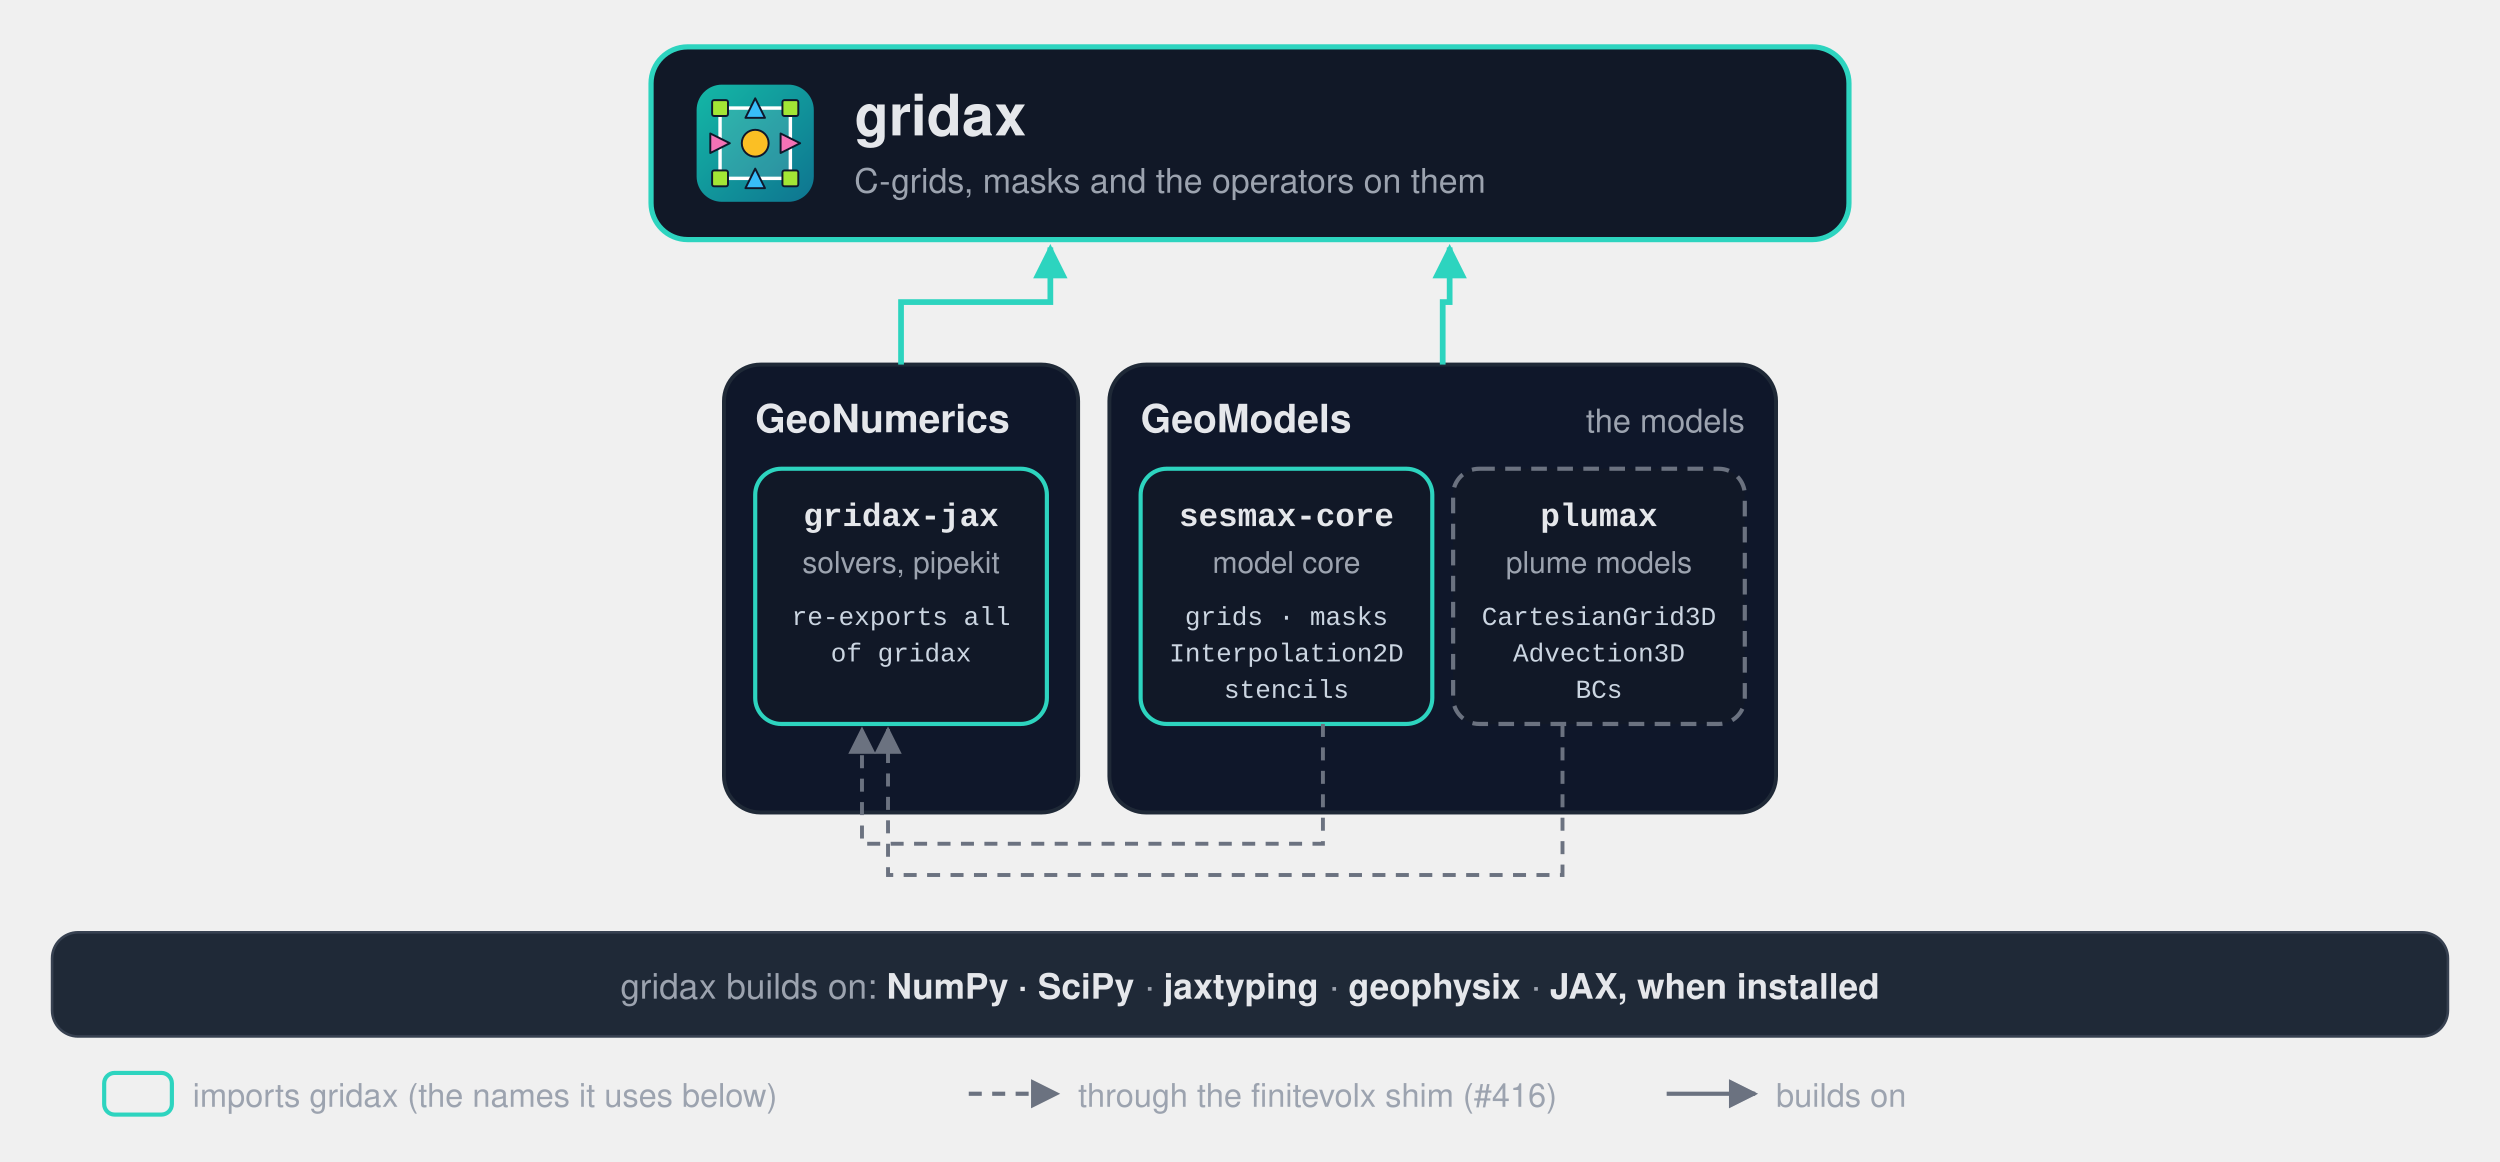
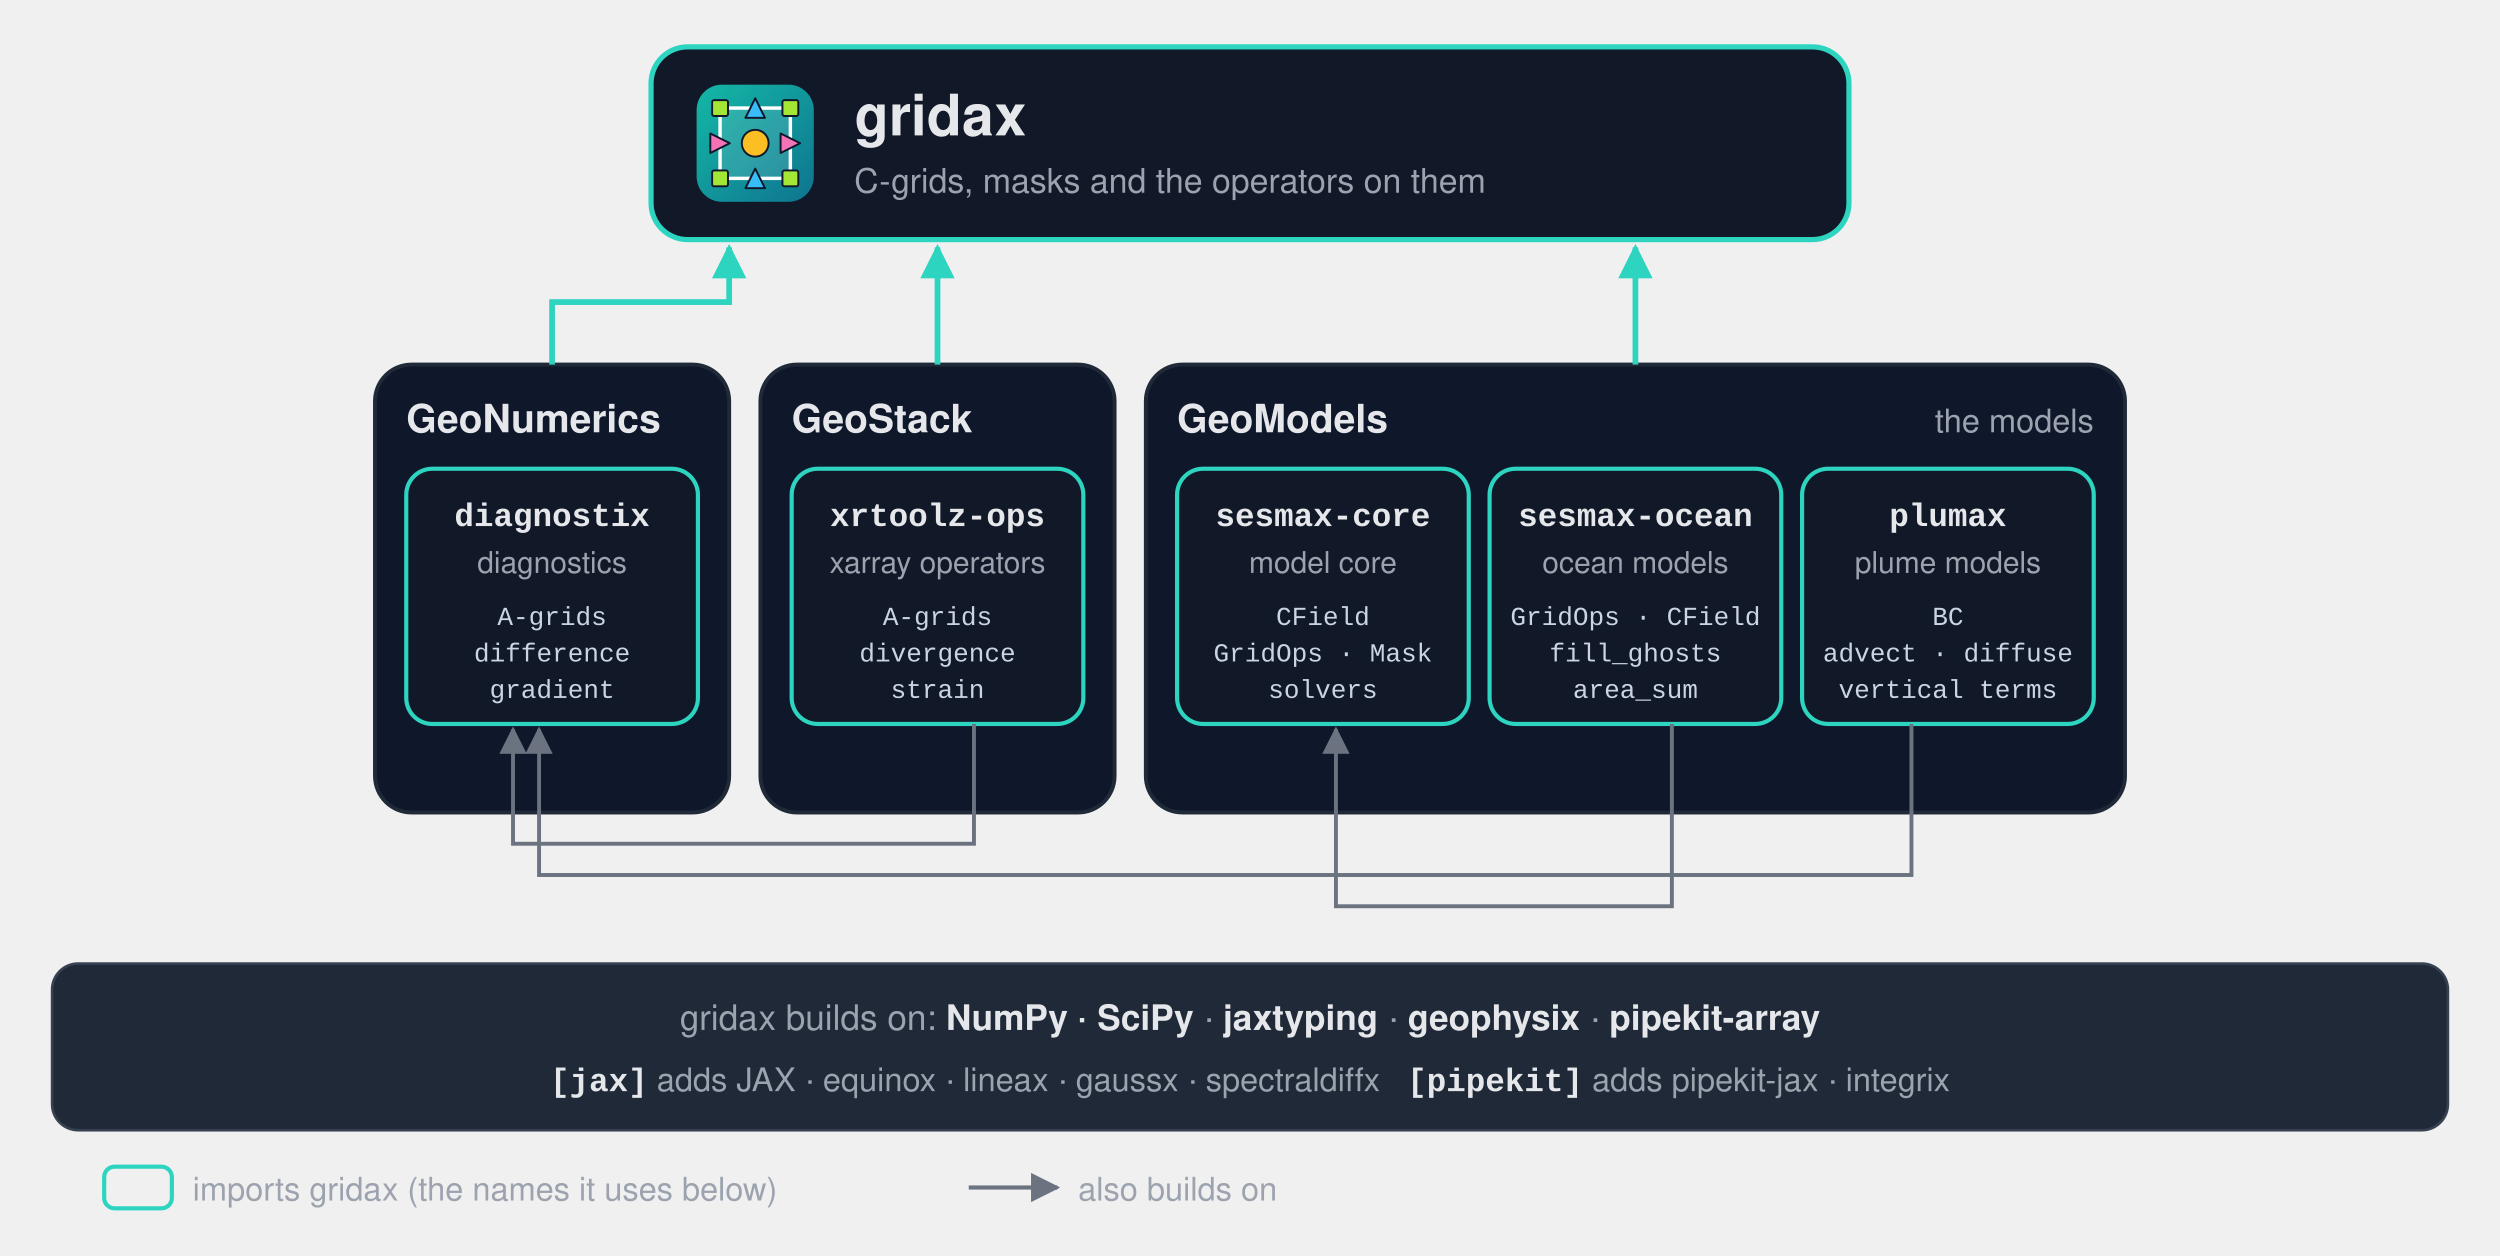
- <svg xmlns="http://www.w3.org/2000/svg" width="960" height="446" viewBox="0 0 960 446" role="img" aria-label="Packages that import gridax: gridax-jax in GeoNumerics, in the same repository, which re-exports all of it; and sesmax-core in GeoModels, which imports the grids, masks, Interpolation2D and the raw stencils. plumax in GeoModels still imports the deprecated finitevolx shim, drawn dashed, and both models reach gridax-jax's names through it. gridax builds on NumPy, SciPy, jaxtyping and geophysix, and on JAX when it is installed.">
+ <svg xmlns="http://www.w3.org/2000/svg" width="960" height="482" viewBox="0 0 960 482" role="img" aria-label="Packages that import gridax: diagnostix in GeoNumerics, which uses the collocated grids, difference and gradient; xrtoolz-ops in GeoStack, which uses the collocated grids, divergence and the strains; and in GeoModels sesmax-core, which uses CField, GridOps, the masks and the solvers, sesmax-ocean, which uses GridOps, CField, fill_ghosts and area_sum, and plumax, which uses BC, advect, diffuse and the vertical terms. xrtoolz-ops and plumax also build on diagnostix, and sesmax-ocean on sesmax-core. gridax builds on NumPy, SciPy, jaxtyping, geophysix and pipekit-array; its jax extra adds JAX, equinox, lineax, gaussx and spectraldiffx, and its pipekit extra pipekit-jax and integrix.">
  <defs>
    <marker id="eh-dark" viewBox="0 0 10 10" refX="9" refY="5" markerWidth="7" markerHeight="7" orient="auto-start-reverse">
      <path d="M0 0 L10 5 L0 10 z" fill="#6B7280" />
    </marker>
    <marker id="ea-dark" viewBox="0 0 10 10" refX="9" refY="5" markerWidth="6" markerHeight="6" orient="auto-start-reverse">
      <path d="M0 0 L10 5 L0 10 z" fill="#2DD4BF" />
    </marker>
  </defs>
  <rect x="250" y="18" width="460" height="74" rx="14" fill="#111827" stroke="#2DD4BF" stroke-width="2" />
  <svg x="266" y="31" width="48" height="48" viewBox="0 0 128 128">
    <defs>
      <linearGradient id="ix-dark" x1="0" y1="0" x2="1" y2="1">
        <stop offset="0" stop-color="#14B8A6" />
        <stop offset="1" stop-color="#0E7490" />
      </linearGradient>
    </defs>
    <rect x="4" y="4" width="120" height="120" rx="26" fill="url(#ix-dark)" />
    <rect x="28" y="28" width="72" height="72" rx="2" fill="#FFFFFF" fill-opacity="0.12" stroke="#FFFFFF" stroke-width="3.5" />
    <circle cx="64" cy="64" r="13.75" fill="#FBBF24" stroke="#0F172A" stroke-width="2" />
    <path d="M38.0 64 L18.0 54.0 L18.0 74.0 Z" fill="#F472B6" stroke="#0F172A" stroke-width="2" stroke-linejoin="round" />
    <path d="M110.0 64 L90.0 54.0 L90.0 74.0 Z" fill="#F472B6" stroke="#0F172A" stroke-width="2" stroke-linejoin="round" />
    <path d="M64 18.0 L54.0 38.0 L74.0 38.0 Z" fill="#38BDF8" stroke="#0F172A" stroke-width="2" stroke-linejoin="round" />
    <path d="M64 90.0 L54.0 110.0 L74.0 110.0 Z" fill="#38BDF8" stroke="#0F172A" stroke-width="2" stroke-linejoin="round" />
    <rect x="19.875" y="19.875" width="16.25" height="16.25" rx="2" fill="#A3E635" stroke="#0F172A" stroke-width="2" />
    <rect x="19.875" y="91.875" width="16.25" height="16.25" rx="2" fill="#A3E635" stroke="#0F172A" stroke-width="2" />
    <rect x="91.875" y="19.875" width="16.25" height="16.25" rx="2" fill="#A3E635" stroke="#0F172A" stroke-width="2" />
    <rect x="91.875" y="91.875" width="16.25" height="16.25" rx="2" fill="#A3E635" stroke="#0F172A" stroke-width="2" />
  </svg>
  <text x="328" y="52" font-family="ui-sans-serif, -apple-system, 'Segoe UI', Helvetica, Arial, sans-serif" font-size="22" font-weight="700" fill="#E5E7EB">gridax</text>
  <text x="328" y="74" font-family="ui-sans-serif, -apple-system, 'Segoe UI', Helvetica, Arial, sans-serif" font-size="13" fill="#9CA3AF">C-grids, masks and the operators on them</text>
-   <rect x="278.0" y="140" width="136" height="172" rx="14" fill="#0F172A" stroke="#1F2937" stroke-width="1.5" />
-   <text x="290.0" y="166" font-family="ui-sans-serif, -apple-system, 'Segoe UI', Helvetica, Arial, sans-serif" font-size="15" font-weight="700" fill="#E5E7EB">GeoNumerics</text>
-   <text x="402.0" y="166" text-anchor="end" font-family="ui-sans-serif, -apple-system, 'Segoe UI', Helvetica, Arial, sans-serif" font-size="12.5" fill="#9CA3AF" />
-   <path d="M346.0 140 L346.0 116 L403.333 116 L403.333 95" fill="none" stroke="#2DD4BF" stroke-width="2.2" marker-end="url(#ea-dark)" />
-   <rect x="290.0" y="180" width="112" height="98" rx="10" fill="#111827" stroke="#2DD4BF" stroke-width="1.6" />
-   <text x="346.0" y="202" text-anchor="middle" font-family="ui-monospace, SFMono-Regular, Menlo, Consolas, 'Liberation Mono', monospace" font-size="12.5" font-weight="700" fill="#E5E7EB">gridax-jax</text>
-   <text x="346.0" y="220" text-anchor="middle" font-family="ui-sans-serif, -apple-system, 'Segoe UI', Helvetica, Arial, sans-serif" font-size="11.5" fill="#9CA3AF">solvers, pipekit</text>
-   <text x="346.0" y="240" text-anchor="middle" font-family="ui-monospace, SFMono-Regular, Menlo, Consolas, 'Liberation Mono', monospace" font-size="10" fill="#CBD5E1">re-exports all</text>
-   <text x="346.0" y="254" text-anchor="middle" font-family="ui-monospace, SFMono-Regular, Menlo, Consolas, 'Liberation Mono', monospace" font-size="10" fill="#CBD5E1">of gridax</text>
-   <rect x="426.0" y="140" width="256" height="172" rx="14" fill="#0F172A" stroke="#1F2937" stroke-width="1.5" />
-   <text x="438.0" y="166" font-family="ui-sans-serif, -apple-system, 'Segoe UI', Helvetica, Arial, sans-serif" font-size="15" font-weight="700" fill="#E5E7EB">GeoModels</text>
-   <text x="670.0" y="166" text-anchor="end" font-family="ui-sans-serif, -apple-system, 'Segoe UI', Helvetica, Arial, sans-serif" font-size="12.5" fill="#9CA3AF">the models</text>
-   <path d="M554.0 140 L554.0 116 L556.667 116 L556.667 95" fill="none" stroke="#2DD4BF" stroke-width="2.2" marker-end="url(#ea-dark)" />
-   <rect x="438.0" y="180" width="112" height="98" rx="10" fill="#111827" stroke="#2DD4BF" stroke-width="1.6" />
-   <text x="494.0" y="202" text-anchor="middle" font-family="ui-monospace, SFMono-Regular, Menlo, Consolas, 'Liberation Mono', monospace" font-size="12.5" font-weight="700" fill="#E5E7EB">sesmax-core</text>
-   <text x="494.0" y="220" text-anchor="middle" font-family="ui-sans-serif, -apple-system, 'Segoe UI', Helvetica, Arial, sans-serif" font-size="11.5" fill="#9CA3AF">model core</text>
-   <text x="494.0" y="240" text-anchor="middle" font-family="ui-monospace, SFMono-Regular, Menlo, Consolas, 'Liberation Mono', monospace" font-size="10" fill="#CBD5E1">grids · masks</text>
-   <text x="494.0" y="254" text-anchor="middle" font-family="ui-monospace, SFMono-Regular, Menlo, Consolas, 'Liberation Mono', monospace" font-size="10" fill="#CBD5E1">Interpolation2D</text>
-   <text x="494.0" y="268" text-anchor="middle" font-family="ui-monospace, SFMono-Regular, Menlo, Consolas, 'Liberation Mono', monospace" font-size="10" fill="#CBD5E1">stencils</text>
-   <rect x="558.0" y="180" width="112" height="98" rx="10" fill="#111827" stroke="#6B7280" stroke-width="1.6" stroke-dasharray="6 4" />
-   <text x="614.0" y="202" text-anchor="middle" font-family="ui-monospace, SFMono-Regular, Menlo, Consolas, 'Liberation Mono', monospace" font-size="12.5" font-weight="700" fill="#E5E7EB">plumax</text>
-   <text x="614.0" y="220" text-anchor="middle" font-family="ui-sans-serif, -apple-system, 'Segoe UI', Helvetica, Arial, sans-serif" font-size="11.5" fill="#9CA3AF">plume models</text>
-   <text x="614.0" y="240" text-anchor="middle" font-family="ui-monospace, SFMono-Regular, Menlo, Consolas, 'Liberation Mono', monospace" font-size="10" fill="#CBD5E1">CartesianGrid3D</text>
-   <text x="614.0" y="254" text-anchor="middle" font-family="ui-monospace, SFMono-Regular, Menlo, Consolas, 'Liberation Mono', monospace" font-size="10" fill="#CBD5E1">Advection3D</text>
-   <text x="614.0" y="268" text-anchor="middle" font-family="ui-monospace, SFMono-Regular, Menlo, Consolas, 'Liberation Mono', monospace" font-size="10" fill="#CBD5E1">BCs</text>
-   <path d="M508.0 278 L508.0 324 L331.0 324 L331.0 280" fill="none" stroke="#6B7280" stroke-width="1.5" stroke-dasharray="5 4" marker-end="url(#eh-dark)" />
-   <path d="M600.0 278 L600.0 336 L341.0 336 L341.0 280" fill="none" stroke="#6B7280" stroke-width="1.5" stroke-dasharray="5 4" marker-end="url(#eh-dark)" />
-   <rect x="20" y="358" width="920" height="40" rx="10" fill="#1F2937" stroke="#374151" />
-   <text x="480" y="383.5" text-anchor="middle" font-family="ui-sans-serif, -apple-system, 'Segoe UI', Helvetica, Arial, sans-serif" font-size="13.5" fill="#9CA3AF">gridax builds on: <tspan font-weight="700" fill="#E5E7EB">NumPy · SciPy</tspan> · <tspan font-weight="700" fill="#E5E7EB">jaxtyping</tspan> · <tspan font-weight="700" fill="#E5E7EB">geophysix</tspan> · <tspan font-weight="700" fill="#E5E7EB">JAX, when installed</tspan>
+   <rect x="144.0" y="140" width="136" height="172" rx="14" fill="#0F172A" stroke="#1F2937" stroke-width="1.5" />
+   <text x="156.0" y="166" font-family="ui-sans-serif, -apple-system, 'Segoe UI', Helvetica, Arial, sans-serif" font-size="15" font-weight="700" fill="#E5E7EB">GeoNumerics</text>
+   <text x="268.0" y="166" text-anchor="end" font-family="ui-sans-serif, -apple-system, 'Segoe UI', Helvetica, Arial, sans-serif" font-size="12.5" fill="#9CA3AF" />
+   <path d="M212.0 140 L212.0 116 L280 116 L280 95" fill="none" stroke="#2DD4BF" stroke-width="2.2" marker-end="url(#ea-dark)" />
+   <rect x="156.0" y="180" width="112" height="98" rx="10" fill="#111827" stroke="#2DD4BF" stroke-width="1.6" />
+   <text x="212.0" y="202" text-anchor="middle" font-family="ui-monospace, SFMono-Regular, Menlo, Consolas, 'Liberation Mono', monospace" font-size="12.5" font-weight="700" fill="#E5E7EB">diagnostix</text>
+   <text x="212.0" y="220" text-anchor="middle" font-family="ui-sans-serif, -apple-system, 'Segoe UI', Helvetica, Arial, sans-serif" font-size="11.5" fill="#9CA3AF">diagnostics</text>
+   <text x="212.0" y="240" text-anchor="middle" font-family="ui-monospace, SFMono-Regular, Menlo, Consolas, 'Liberation Mono', monospace" font-size="10" fill="#CBD5E1">A-grids</text>
+   <text x="212.0" y="254" text-anchor="middle" font-family="ui-monospace, SFMono-Regular, Menlo, Consolas, 'Liberation Mono', monospace" font-size="10" fill="#CBD5E1">difference</text>
+   <text x="212.0" y="268" text-anchor="middle" font-family="ui-monospace, SFMono-Regular, Menlo, Consolas, 'Liberation Mono', monospace" font-size="10" fill="#CBD5E1">gradient</text>
+   <rect x="292.0" y="140" width="136" height="172" rx="14" fill="#0F172A" stroke="#1F2937" stroke-width="1.5" />
+   <text x="304.0" y="166" font-family="ui-sans-serif, -apple-system, 'Segoe UI', Helvetica, Arial, sans-serif" font-size="15" font-weight="700" fill="#E5E7EB">GeoStack</text>
+   <text x="416.0" y="166" text-anchor="end" font-family="ui-sans-serif, -apple-system, 'Segoe UI', Helvetica, Arial, sans-serif" font-size="12.5" fill="#9CA3AF" />
+   <path d="M360.0 140 L360.0 116 L360.0 116 L360.0 95" fill="none" stroke="#2DD4BF" stroke-width="2.2" marker-end="url(#ea-dark)" />
+   <rect x="304.0" y="180" width="112" height="98" rx="10" fill="#111827" stroke="#2DD4BF" stroke-width="1.6" />
+   <text x="360.0" y="202" text-anchor="middle" font-family="ui-monospace, SFMono-Regular, Menlo, Consolas, 'Liberation Mono', monospace" font-size="12.5" font-weight="700" fill="#E5E7EB">xrtoolz-ops</text>
+   <text x="360.0" y="220" text-anchor="middle" font-family="ui-sans-serif, -apple-system, 'Segoe UI', Helvetica, Arial, sans-serif" font-size="11.5" fill="#9CA3AF">xarray operators</text>
+   <text x="360.0" y="240" text-anchor="middle" font-family="ui-monospace, SFMono-Regular, Menlo, Consolas, 'Liberation Mono', monospace" font-size="10" fill="#CBD5E1">A-grids</text>
+   <text x="360.0" y="254" text-anchor="middle" font-family="ui-monospace, SFMono-Regular, Menlo, Consolas, 'Liberation Mono', monospace" font-size="10" fill="#CBD5E1">divergence</text>
+   <text x="360.0" y="268" text-anchor="middle" font-family="ui-monospace, SFMono-Regular, Menlo, Consolas, 'Liberation Mono', monospace" font-size="10" fill="#CBD5E1">strain</text>
+   <rect x="440.0" y="140" width="376" height="172" rx="14" fill="#0F172A" stroke="#1F2937" stroke-width="1.5" />
+   <text x="452.0" y="166" font-family="ui-sans-serif, -apple-system, 'Segoe UI', Helvetica, Arial, sans-serif" font-size="15" font-weight="700" fill="#E5E7EB">GeoModels</text>
+   <text x="804.0" y="166" text-anchor="end" font-family="ui-sans-serif, -apple-system, 'Segoe UI', Helvetica, Arial, sans-serif" font-size="12.5" fill="#9CA3AF">the models</text>
+   <path d="M628.0 140 L628.0 116 L628.0 116 L628.0 95" fill="none" stroke="#2DD4BF" stroke-width="2.2" marker-end="url(#ea-dark)" />
+   <rect x="452.0" y="180" width="112" height="98" rx="10" fill="#111827" stroke="#2DD4BF" stroke-width="1.6" />
+   <text x="508.0" y="202" text-anchor="middle" font-family="ui-monospace, SFMono-Regular, Menlo, Consolas, 'Liberation Mono', monospace" font-size="12.5" font-weight="700" fill="#E5E7EB">sesmax-core</text>
+   <text x="508.0" y="220" text-anchor="middle" font-family="ui-sans-serif, -apple-system, 'Segoe UI', Helvetica, Arial, sans-serif" font-size="11.5" fill="#9CA3AF">model core</text>
+   <text x="508.0" y="240" text-anchor="middle" font-family="ui-monospace, SFMono-Regular, Menlo, Consolas, 'Liberation Mono', monospace" font-size="10" fill="#CBD5E1">CField</text>
+   <text x="508.0" y="254" text-anchor="middle" font-family="ui-monospace, SFMono-Regular, Menlo, Consolas, 'Liberation Mono', monospace" font-size="10" fill="#CBD5E1">GridOps · Mask</text>
+   <text x="508.0" y="268" text-anchor="middle" font-family="ui-monospace, SFMono-Regular, Menlo, Consolas, 'Liberation Mono', monospace" font-size="10" fill="#CBD5E1">solvers</text>
+   <rect x="572.0" y="180" width="112" height="98" rx="10" fill="#111827" stroke="#2DD4BF" stroke-width="1.6" />
+   <text x="628.0" y="202" text-anchor="middle" font-family="ui-monospace, SFMono-Regular, Menlo, Consolas, 'Liberation Mono', monospace" font-size="12.5" font-weight="700" fill="#E5E7EB">sesmax-ocean</text>
+   <text x="628.0" y="220" text-anchor="middle" font-family="ui-sans-serif, -apple-system, 'Segoe UI', Helvetica, Arial, sans-serif" font-size="11.5" fill="#9CA3AF">ocean models</text>
+   <text x="628.0" y="240" text-anchor="middle" font-family="ui-monospace, SFMono-Regular, Menlo, Consolas, 'Liberation Mono', monospace" font-size="10" fill="#CBD5E1">GridOps · CField</text>
+   <text x="628.0" y="254" text-anchor="middle" font-family="ui-monospace, SFMono-Regular, Menlo, Consolas, 'Liberation Mono', monospace" font-size="10" fill="#CBD5E1">fill_ghosts</text>
+   <text x="628.0" y="268" text-anchor="middle" font-family="ui-monospace, SFMono-Regular, Menlo, Consolas, 'Liberation Mono', monospace" font-size="10" fill="#CBD5E1">area_sum</text>
+   <rect x="692.0" y="180" width="112" height="98" rx="10" fill="#111827" stroke="#2DD4BF" stroke-width="1.6" />
+   <text x="748.0" y="202" text-anchor="middle" font-family="ui-monospace, SFMono-Regular, Menlo, Consolas, 'Liberation Mono', monospace" font-size="12.5" font-weight="700" fill="#E5E7EB">plumax</text>
+   <text x="748.0" y="220" text-anchor="middle" font-family="ui-sans-serif, -apple-system, 'Segoe UI', Helvetica, Arial, sans-serif" font-size="11.5" fill="#9CA3AF">plume models</text>
+   <text x="748.0" y="240" text-anchor="middle" font-family="ui-monospace, SFMono-Regular, Menlo, Consolas, 'Liberation Mono', monospace" font-size="10" fill="#CBD5E1">BC</text>
+   <text x="748.0" y="254" text-anchor="middle" font-family="ui-monospace, SFMono-Regular, Menlo, Consolas, 'Liberation Mono', monospace" font-size="10" fill="#CBD5E1">advect · diffuse</text>
+   <text x="748.0" y="268" text-anchor="middle" font-family="ui-monospace, SFMono-Regular, Menlo, Consolas, 'Liberation Mono', monospace" font-size="10" fill="#CBD5E1">vertical terms</text>
+   <path d="M374.0 278 L374.0 324 L197.0 324 L197.0 280" fill="none" stroke="#6B7280" stroke-width="1.5" marker-end="url(#eh-dark)" />
+   <path d="M734.0 278 L734.0 336 L207.0 336 L207.0 280" fill="none" stroke="#6B7280" stroke-width="1.5" marker-end="url(#eh-dark)" />
+   <path d="M642.0 278 L642.0 348 L513.0 348 L513.0 280" fill="none" stroke="#6B7280" stroke-width="1.5" marker-end="url(#eh-dark)" />
+   <rect x="20" y="370" width="920" height="64" rx="10" fill="#1F2937" stroke="#374151" />
+   <text x="480" y="395.5" text-anchor="middle" font-family="ui-sans-serif, -apple-system, 'Segoe UI', Helvetica, Arial, sans-serif" font-size="13.5" fill="#9CA3AF">gridax builds on: <tspan font-weight="700" fill="#E5E7EB">NumPy · SciPy</tspan> · <tspan font-weight="700" fill="#E5E7EB">jaxtyping</tspan> · <tspan font-weight="700" fill="#E5E7EB">geophysix</tspan> · <tspan font-weight="700" fill="#E5E7EB">pipekit-array</tspan>
  </text>
-   <rect x="40" y="412" width="26" height="16" rx="4" fill="none" stroke="#2DD4BF" stroke-width="1.6" />
-   <text x="74" y="425" font-family="ui-sans-serif, -apple-system, 'Segoe UI', Helvetica, Arial, sans-serif" font-size="12.5" fill="#9CA3AF">imports gridax (the names it uses below)</text>
-   <path d="M372 420 L406 420" stroke="#6B7280" stroke-width="1.6" stroke-dasharray="5 4" marker-end="url(#eh-dark)" />
-   <text x="414" y="425" font-family="ui-sans-serif, -apple-system, 'Segoe UI', Helvetica, Arial, sans-serif" font-size="12.5" fill="#9CA3AF">through the finitevolx shim (#416)</text>
-   <path d="M640 420 L674 420" stroke="#6B7280" stroke-width="1.6" marker-end="url(#eh-dark)" />
-   <text x="682" y="425" font-family="ui-sans-serif, -apple-system, 'Segoe UI', Helvetica, Arial, sans-serif" font-size="12.5" fill="#9CA3AF">builds on</text>
+   <text x="480" y="419" text-anchor="middle" font-family="ui-sans-serif, -apple-system, 'Segoe UI', Helvetica, Arial, sans-serif" font-size="12.5" fill="#9CA3AF">
+     <tspan font-family="ui-monospace, SFMono-Regular, Menlo, Consolas, 'Liberation Mono', monospace" font-weight="700" fill="#E5E7EB">[jax]</tspan> adds JAX · equinox · lineax · gaussx · spectraldiffx   <tspan font-family="ui-monospace, SFMono-Regular, Menlo, Consolas, 'Liberation Mono', monospace" font-weight="700" fill="#E5E7EB">[pipekit]</tspan> adds pipekit-jax · integrix</text>
+   <rect x="40" y="448" width="26" height="16" rx="4" fill="none" stroke="#2DD4BF" stroke-width="1.6" />
+   <text x="74" y="461" font-family="ui-sans-serif, -apple-system, 'Segoe UI', Helvetica, Arial, sans-serif" font-size="12.5" fill="#9CA3AF">imports gridax (the names it uses below)</text>
+   <path d="M372 456 L406 456" stroke="#6B7280" stroke-width="1.6" marker-end="url(#eh-dark)" />
+   <text x="414" y="461" font-family="ui-sans-serif, -apple-system, 'Segoe UI', Helvetica, Arial, sans-serif" font-size="12.5" fill="#9CA3AF">also builds on</text>
</svg>
